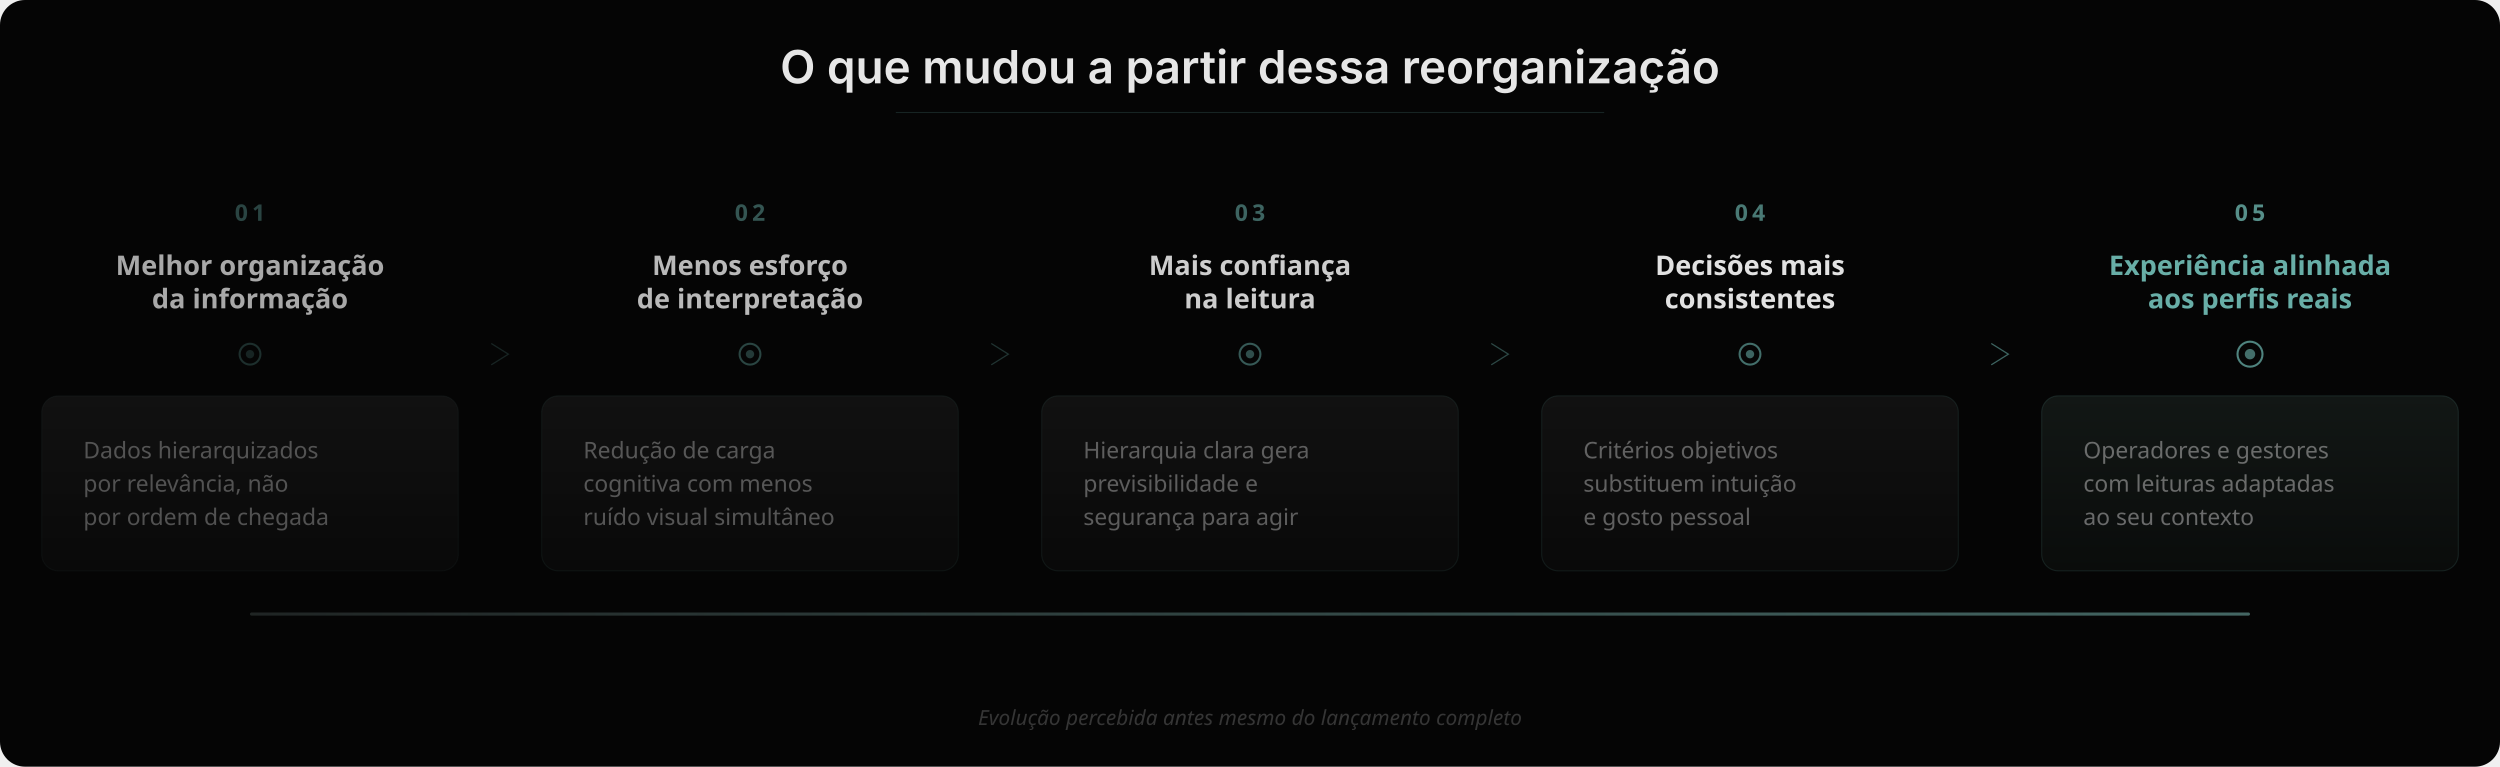
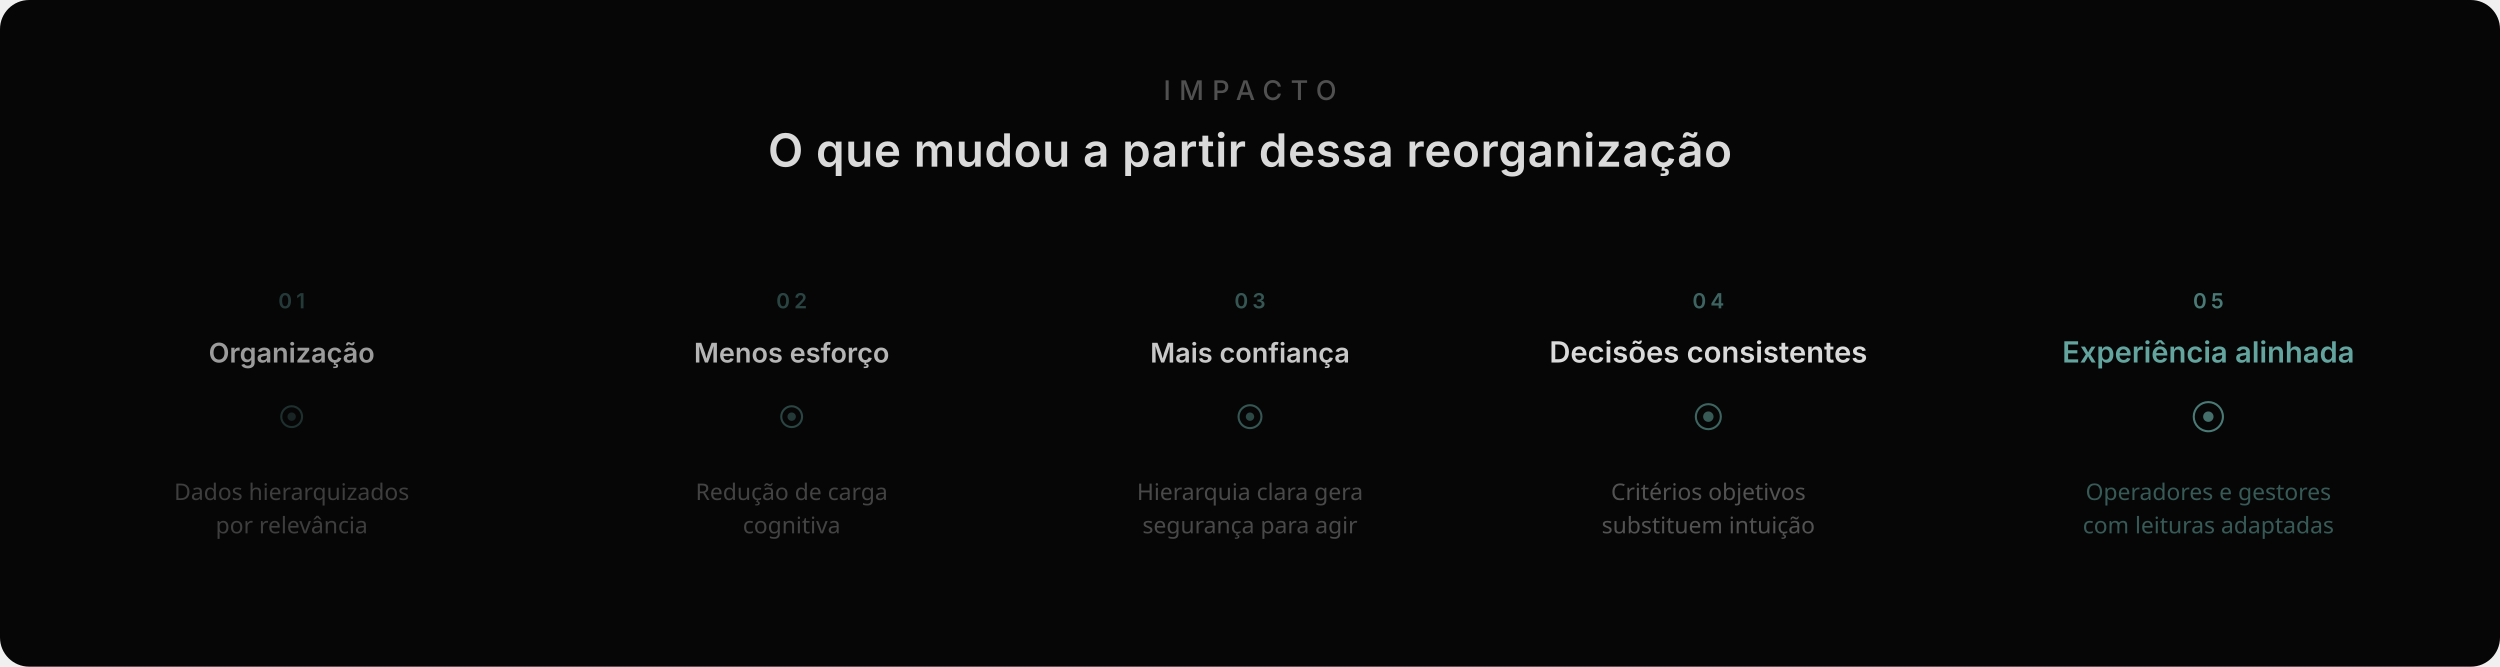
- <svg xmlns="http://www.w3.org/2000/svg" viewBox="0 0 1200 368" fill="none">
+ <svg xmlns="http://www.w3.org/2000/svg" viewBox="0 0 1200 320" fill="none">
  <defs>
-     <linearGradient id="cardGrad" x1="0%" y1="0%" x2="0%" y2="100%">
-       <stop offset="0%" stop-color="#111111" />
-       <stop offset="100%" stop-color="#090909" />
+     <linearGradient id="lineGrad" x1="0%" y1="0%" x2="100%" y2="0%">
+       <stop offset="0%" stop-color="#81d8d0" stop-opacity="0.06" />
+       <stop offset="40%" stop-color="#81d8d0" stop-opacity="0.18" />
+       <stop offset="70%" stop-color="#81d8d0" stop-opacity="0.35" />
+       <stop offset="100%" stop-color="#81d8d0" stop-opacity="0.5" />
    </linearGradient>
-     <linearGradient id="lastCardGrad" x1="0%" y1="0%" x2="0%" y2="100%">
-       <stop offset="0%" stop-color="#121715" />
-       <stop offset="100%" stop-color="#0a0c0b" />
-     </linearGradient>
-     <linearGradient id="progressLine" x1="0%" y1="0%" x2="100%" y2="0%">
-       <stop offset="0%" stop-color="#81d8d0" stop-opacity="0.06" />
-       <stop offset="100%" stop-color="#81d8d0" stop-opacity="0.4" />
-     </linearGradient>
-     <filter id="noise">
-       <feTurbulence type="fractalNoise" baseFrequency="0.8" numOctaves="4" stitchTiles="stitch" />
-       <feColorMatrix type="saturate" values="0" />
-       <feComponentTransfer>
-         <feFuncA type="linear" slope="0.025" />
-       </feComponentTransfer>
-       <feBlend mode="overlay" in="SourceGraphic" />
-     </filter>
  </defs>
-   <rect width="1200" height="368" fill="#050505" rx="12" />
-   <rect width="1200" height="368" fill="url(#noise)" rx="12" opacity="0.4" />
-   <text x="600" y="40" fill="#ffffff" font-family="system-ui, -apple-system, sans-serif" font-size="22" font-weight="600" text-anchor="middle" opacity="0.9">O que mudou a partir dessa reorganização</text>
-   <line x1="430" y1="54" x2="770" y2="54" stroke="#81d8d0" stroke-width="0.5" opacity="0.15" />
-   <line x1="120" y1="170" x2="1080" y2="170" stroke="url(#progressLine)" stroke-width="1" />
-   <g fill="none" stroke-width="0.6" stroke-linecap="round">
-     <path d="M236 165 L244 170 L236 175" stroke="#81d8d0" opacity="0.15" />
-     <path d="M476 165 L484 170 L476 175" stroke="#81d8d0" opacity="0.22" />
-     <path d="M716 165 L724 170 L716 175" stroke="#81d8d0" opacity="0.32" />
-     <path d="M956 165 L964 170 L956 175" stroke="#81d8d0" opacity="0.45" />
+   <rect width="1200" height="320" fill="#060606" rx="14" />
+   <text x="600" y="48" fill="#ffffff" font-family="system-ui, -apple-system, sans-serif" font-size="13" font-weight="500" text-anchor="middle" opacity="0.3" letter-spacing="4">IMPACTO</text>
+   <text x="600" y="80" fill="#ffffff" font-family="system-ui, -apple-system, sans-serif" font-size="22" font-weight="600" text-anchor="middle" opacity="0.85" letter-spacing="0.3">O que mudou a partir dessa reorganização</text>
+   <line x1="100" y1="200" x2="1100" y2="200" stroke="url(#lineGrad)" stroke-width="1.5" />
+   <g>
+     <text x="140" y="148" fill="#81d8d0" font-family="system-ui, -apple-system, sans-serif" font-size="10" font-weight="600" text-anchor="middle" letter-spacing="2" opacity="0.25">01</text>
+     <text x="140" y="174" fill="#ffffff" font-family="system-ui, -apple-system, sans-serif" font-size="13" font-weight="600" text-anchor="middle" opacity="0.6">Organização</text>
+     <circle cx="140" cy="200" r="5" fill="#060606" stroke="#81d8d0" stroke-width="1" stroke-opacity="0.2" />
+     <circle cx="140" cy="200" r="2" fill="#81d8d0" opacity="0.15" />
+     <text x="140" y="240" fill="#a6a6a6" font-family="system-ui, sans-serif" font-size="11" text-anchor="middle" opacity="0.35">Dados hierarquizados</text>
+     <text x="140" y="256" fill="#a6a6a6" font-family="system-ui, sans-serif" font-size="11" text-anchor="middle" opacity="0.35">por relevância</text>
  </g>
  <g>
-     <text x="120" y="106" fill="#81d8d0" font-family="system-ui, sans-serif" font-size="11" font-weight="600" text-anchor="middle" letter-spacing="2" opacity="0.3">01</text>
-     <text x="120" y="132" fill="#ffffff" font-family="system-ui, sans-serif" font-size="13" font-weight="600" text-anchor="middle" opacity="0.65">Melhor organização</text>
-     <text x="120" y="148" fill="#ffffff" font-family="system-ui, sans-serif" font-size="13" font-weight="600" text-anchor="middle" opacity="0.65">da informação</text>
-     <circle cx="120" cy="170" r="5" fill="#050505" stroke="#81d8d0" stroke-width="1" stroke-opacity="0.2" />
-     <circle cx="120" cy="170" r="2" fill="#81d8d0" opacity="0.15" />
-     <g transform="translate(20, 190)">
-       <rect width="200" height="84" rx="8" fill="url(#cardGrad)" stroke="#81d8d0" stroke-opacity="0.04" stroke-width="0.5" />
-       <text x="20" y="30" fill="#a6a6a6" font-family="system-ui, sans-serif" font-size="11" opacity="0.45">Dados hierarquizados</text>
-       <text x="20" y="46" fill="#a6a6a6" font-family="system-ui, sans-serif" font-size="11" opacity="0.45">por relevância, não</text>
-       <text x="20" y="62" fill="#a6a6a6" font-family="system-ui, sans-serif" font-size="11" opacity="0.45">por ordem de chegada</text>
-     </g>
+     <text x="380" y="148" fill="#81d8d0" font-family="system-ui, -apple-system, sans-serif" font-size="10" font-weight="600" text-anchor="middle" letter-spacing="2" opacity="0.3">02</text>
+     <text x="380" y="174" fill="#ffffff" font-family="system-ui, -apple-system, sans-serif" font-size="13" font-weight="600" text-anchor="middle" opacity="0.7">Menos esforço</text>
+     <circle cx="380" cy="200" r="5" fill="#060606" stroke="#81d8d0" stroke-width="1" stroke-opacity="0.3" />
+     <circle cx="380" cy="200" r="2" fill="#81d8d0" opacity="0.25" />
+     <text x="380" y="240" fill="#a6a6a6" font-family="system-ui, sans-serif" font-size="11" text-anchor="middle" opacity="0.38">Redução de carga</text>
+     <text x="380" y="256" fill="#a6a6a6" font-family="system-ui, sans-serif" font-size="11" text-anchor="middle" opacity="0.38">cognitiva</text>
  </g>
  <g>
-     <text x="360" y="106" fill="#81d8d0" font-family="system-ui, sans-serif" font-size="11" font-weight="600" text-anchor="middle" letter-spacing="2" opacity="0.38">02</text>
-     <text x="360" y="132" fill="#ffffff" font-family="system-ui, sans-serif" font-size="13" font-weight="600" text-anchor="middle" opacity="0.72">Menos esforço</text>
-     <text x="360" y="148" fill="#ffffff" font-family="system-ui, sans-serif" font-size="13" font-weight="600" text-anchor="middle" opacity="0.72">de interpretação</text>
-     <circle cx="360" cy="170" r="5" fill="#050505" stroke="#81d8d0" stroke-width="1" stroke-opacity="0.3" />
-     <circle cx="360" cy="170" r="2" fill="#81d8d0" opacity="0.25" />
-     <g transform="translate(260, 190)">
-       <rect width="200" height="84" rx="8" fill="url(#cardGrad)" stroke="#81d8d0" stroke-opacity="0.06" stroke-width="0.5" />
-       <text x="20" y="30" fill="#a6a6a6" font-family="system-ui, sans-serif" font-size="11" opacity="0.48">Redução de carga</text>
-       <text x="20" y="46" fill="#a6a6a6" font-family="system-ui, sans-serif" font-size="11" opacity="0.48">cognitiva com menos</text>
-       <text x="20" y="62" fill="#a6a6a6" font-family="system-ui, sans-serif" font-size="11" opacity="0.48">ruído visual simultâneo</text>
-     </g>
+     <text x="600" y="148" fill="#81d8d0" font-family="system-ui, -apple-system, sans-serif" font-size="10" font-weight="600" text-anchor="middle" letter-spacing="2" opacity="0.38">03</text>
+     <text x="600" y="174" fill="#ffffff" font-family="system-ui, -apple-system, sans-serif" font-size="13" font-weight="600" text-anchor="middle" opacity="0.78">Mais confiança</text>
+     <circle cx="600" cy="200" r="5.5" fill="#060606" stroke="#81d8d0" stroke-width="1" stroke-opacity="0.38" />
+     <circle cx="600" cy="200" r="2" fill="#81d8d0" opacity="0.32" />
+     <text x="600" y="240" fill="#a6a6a6" font-family="system-ui, sans-serif" font-size="11" text-anchor="middle" opacity="0.42">Hierarquia clara gera</text>
+     <text x="600" y="256" fill="#a6a6a6" font-family="system-ui, sans-serif" font-size="11" text-anchor="middle" opacity="0.42">segurança para agir</text>
  </g>
  <g>
-     <text x="600" y="106" fill="#81d8d0" font-family="system-ui, sans-serif" font-size="11" font-weight="600" text-anchor="middle" letter-spacing="2" opacity="0.45">03</text>
-     <text x="600" y="132" fill="#ffffff" font-family="system-ui, sans-serif" font-size="13" font-weight="600" text-anchor="middle" opacity="0.8">Mais confiança</text>
-     <text x="600" y="148" fill="#ffffff" font-family="system-ui, sans-serif" font-size="13" font-weight="600" text-anchor="middle" opacity="0.8">na leitura</text>
-     <circle cx="600" cy="170" r="5" fill="#050505" stroke="#81d8d0" stroke-width="1" stroke-opacity="0.4" />
-     <circle cx="600" cy="170" r="2" fill="#81d8d0" opacity="0.35" />
-     <g transform="translate(500, 190)">
-       <rect width="200" height="84" rx="8" fill="url(#cardGrad)" stroke="#81d8d0" stroke-opacity="0.08" stroke-width="0.5" />
-       <text x="20" y="30" fill="#a6a6a6" font-family="system-ui, sans-serif" font-size="11" opacity="0.52">Hierarquia clara gera</text>
-       <text x="20" y="46" fill="#a6a6a6" font-family="system-ui, sans-serif" font-size="11" opacity="0.52">previsibilidade e</text>
-       <text x="20" y="62" fill="#a6a6a6" font-family="system-ui, sans-serif" font-size="11" opacity="0.52">segurança para agir</text>
-     </g>
+     <text x="820" y="148" fill="#81d8d0" font-family="system-ui, -apple-system, sans-serif" font-size="10" font-weight="600" text-anchor="middle" letter-spacing="2" opacity="0.45">04</text>
+     <text x="820" y="174" fill="#ffffff" font-family="system-ui, -apple-system, sans-serif" font-size="14" font-weight="600" text-anchor="middle" opacity="0.85">Decisões consistentes</text>
+     <circle cx="820" cy="200" r="6" fill="#060606" stroke="#81d8d0" stroke-width="1" stroke-opacity="0.45" />
+     <circle cx="820" cy="200" r="2.5" fill="#81d8d0" opacity="0.4" />
+     <text x="820" y="240" fill="#a6a6a6" font-family="system-ui, sans-serif" font-size="11" text-anchor="middle" opacity="0.48">Critérios objetivos</text>
+     <text x="820" y="256" fill="#a6a6a6" font-family="system-ui, sans-serif" font-size="11" text-anchor="middle" opacity="0.48">substituem intuição</text>
  </g>
  <g>
-     <text x="840" y="106" fill="#81d8d0" font-family="system-ui, sans-serif" font-size="11" font-weight="600" text-anchor="middle" letter-spacing="2" opacity="0.55">04</text>
-     <text x="840" y="132" fill="#ffffff" font-family="system-ui, sans-serif" font-size="13" font-weight="600" text-anchor="middle" opacity="0.88">Decisões mais</text>
-     <text x="840" y="148" fill="#ffffff" font-family="system-ui, sans-serif" font-size="13" font-weight="600" text-anchor="middle" opacity="0.88">consistentes</text>
-     <circle cx="840" cy="170" r="5" fill="#050505" stroke="#81d8d0" stroke-width="1" stroke-opacity="0.5" />
-     <circle cx="840" cy="170" r="2" fill="#81d8d0" opacity="0.45" />
-     <g transform="translate(740, 190)">
-       <rect width="200" height="84" rx="8" fill="url(#cardGrad)" stroke="#81d8d0" stroke-opacity="0.1" stroke-width="0.5" />
-       <text x="20" y="30" fill="#a6a6a6" font-family="system-ui, sans-serif" font-size="11" opacity="0.55">Critérios objetivos</text>
-       <text x="20" y="46" fill="#a6a6a6" font-family="system-ui, sans-serif" font-size="11" opacity="0.55">substituem intuição</text>
-       <text x="20" y="62" fill="#a6a6a6" font-family="system-ui, sans-serif" font-size="11" opacity="0.55">e gosto pessoal</text>
-     </g>
+     <text x="1060" y="148" fill="#81d8d0" font-family="system-ui, -apple-system, sans-serif" font-size="10" font-weight="600" text-anchor="middle" letter-spacing="2" opacity="0.55">05</text>
+     <text x="1060" y="174" fill="#81d8d0" font-family="system-ui, -apple-system, sans-serif" font-size="14" font-weight="600" text-anchor="middle" opacity="0.75">Experiência alinhada</text>
+     <circle cx="1060" cy="200" r="7" fill="#060606" stroke="#81d8d0" stroke-width="1" stroke-opacity="0.55" />
+     <circle cx="1060" cy="200" r="2.5" fill="#81d8d0" opacity="0.5" />
+     <text x="1060" y="240" fill="#81d8d0" font-family="system-ui, sans-serif" font-size="11" font-weight="500" text-anchor="middle" opacity="0.4">Operadores e gestores</text>
+     <text x="1060" y="256" fill="#81d8d0" font-family="system-ui, sans-serif" font-size="11" font-weight="500" text-anchor="middle" opacity="0.4">com leituras adaptadas</text>
  </g>
-   <g>
-     <text x="1080" y="106" fill="#81d8d0" font-family="system-ui, sans-serif" font-size="11" font-weight="600" text-anchor="middle" letter-spacing="2" opacity="0.65">05</text>
-     <text x="1080" y="132" fill="#81d8d0" font-family="system-ui, sans-serif" font-size="13" font-weight="600" text-anchor="middle" opacity="0.8">Experiência alinhada</text>
-     <text x="1080" y="148" fill="#81d8d0" font-family="system-ui, sans-serif" font-size="13" font-weight="600" text-anchor="middle" opacity="0.8">aos perfis reais</text>
-     <circle cx="1080" cy="170" r="6" fill="#050505" stroke="#81d8d0" stroke-width="1" stroke-opacity="0.6" />
-     <circle cx="1080" cy="170" r="2.5" fill="#81d8d0" opacity="0.5" />
-     <g transform="translate(980, 190)">
-       <rect width="200" height="84" rx="8" fill="url(#lastCardGrad)" stroke="#81d8d0" stroke-opacity="0.12" stroke-width="0.5" />
-       <text x="20" y="30" fill="#a6a6a6" font-family="system-ui, sans-serif" font-size="11" opacity="0.6">Operadores e gestores</text>
-       <text x="20" y="46" fill="#a6a6a6" font-family="system-ui, sans-serif" font-size="11" opacity="0.6">com leituras adaptadas</text>
-       <text x="20" y="62" fill="#a6a6a6" font-family="system-ui, sans-serif" font-size="11" opacity="0.6">ao seu contexto</text>
-     </g>
-   </g>
-   <rect x="120" y="294" width="960" height="1.5" rx="0.75" fill="#1a1a1a" />
-   <rect x="120" y="294" width="960" height="1.5" rx="0.75" fill="url(#progressLine)" />
-   <text x="600" y="348" fill="#a6a6a6" font-family="system-ui, sans-serif" font-size="10" text-anchor="middle" opacity="0.3" font-style="italic">Evolução percebida antes mesmo do lançamento completo</text>
</svg>
